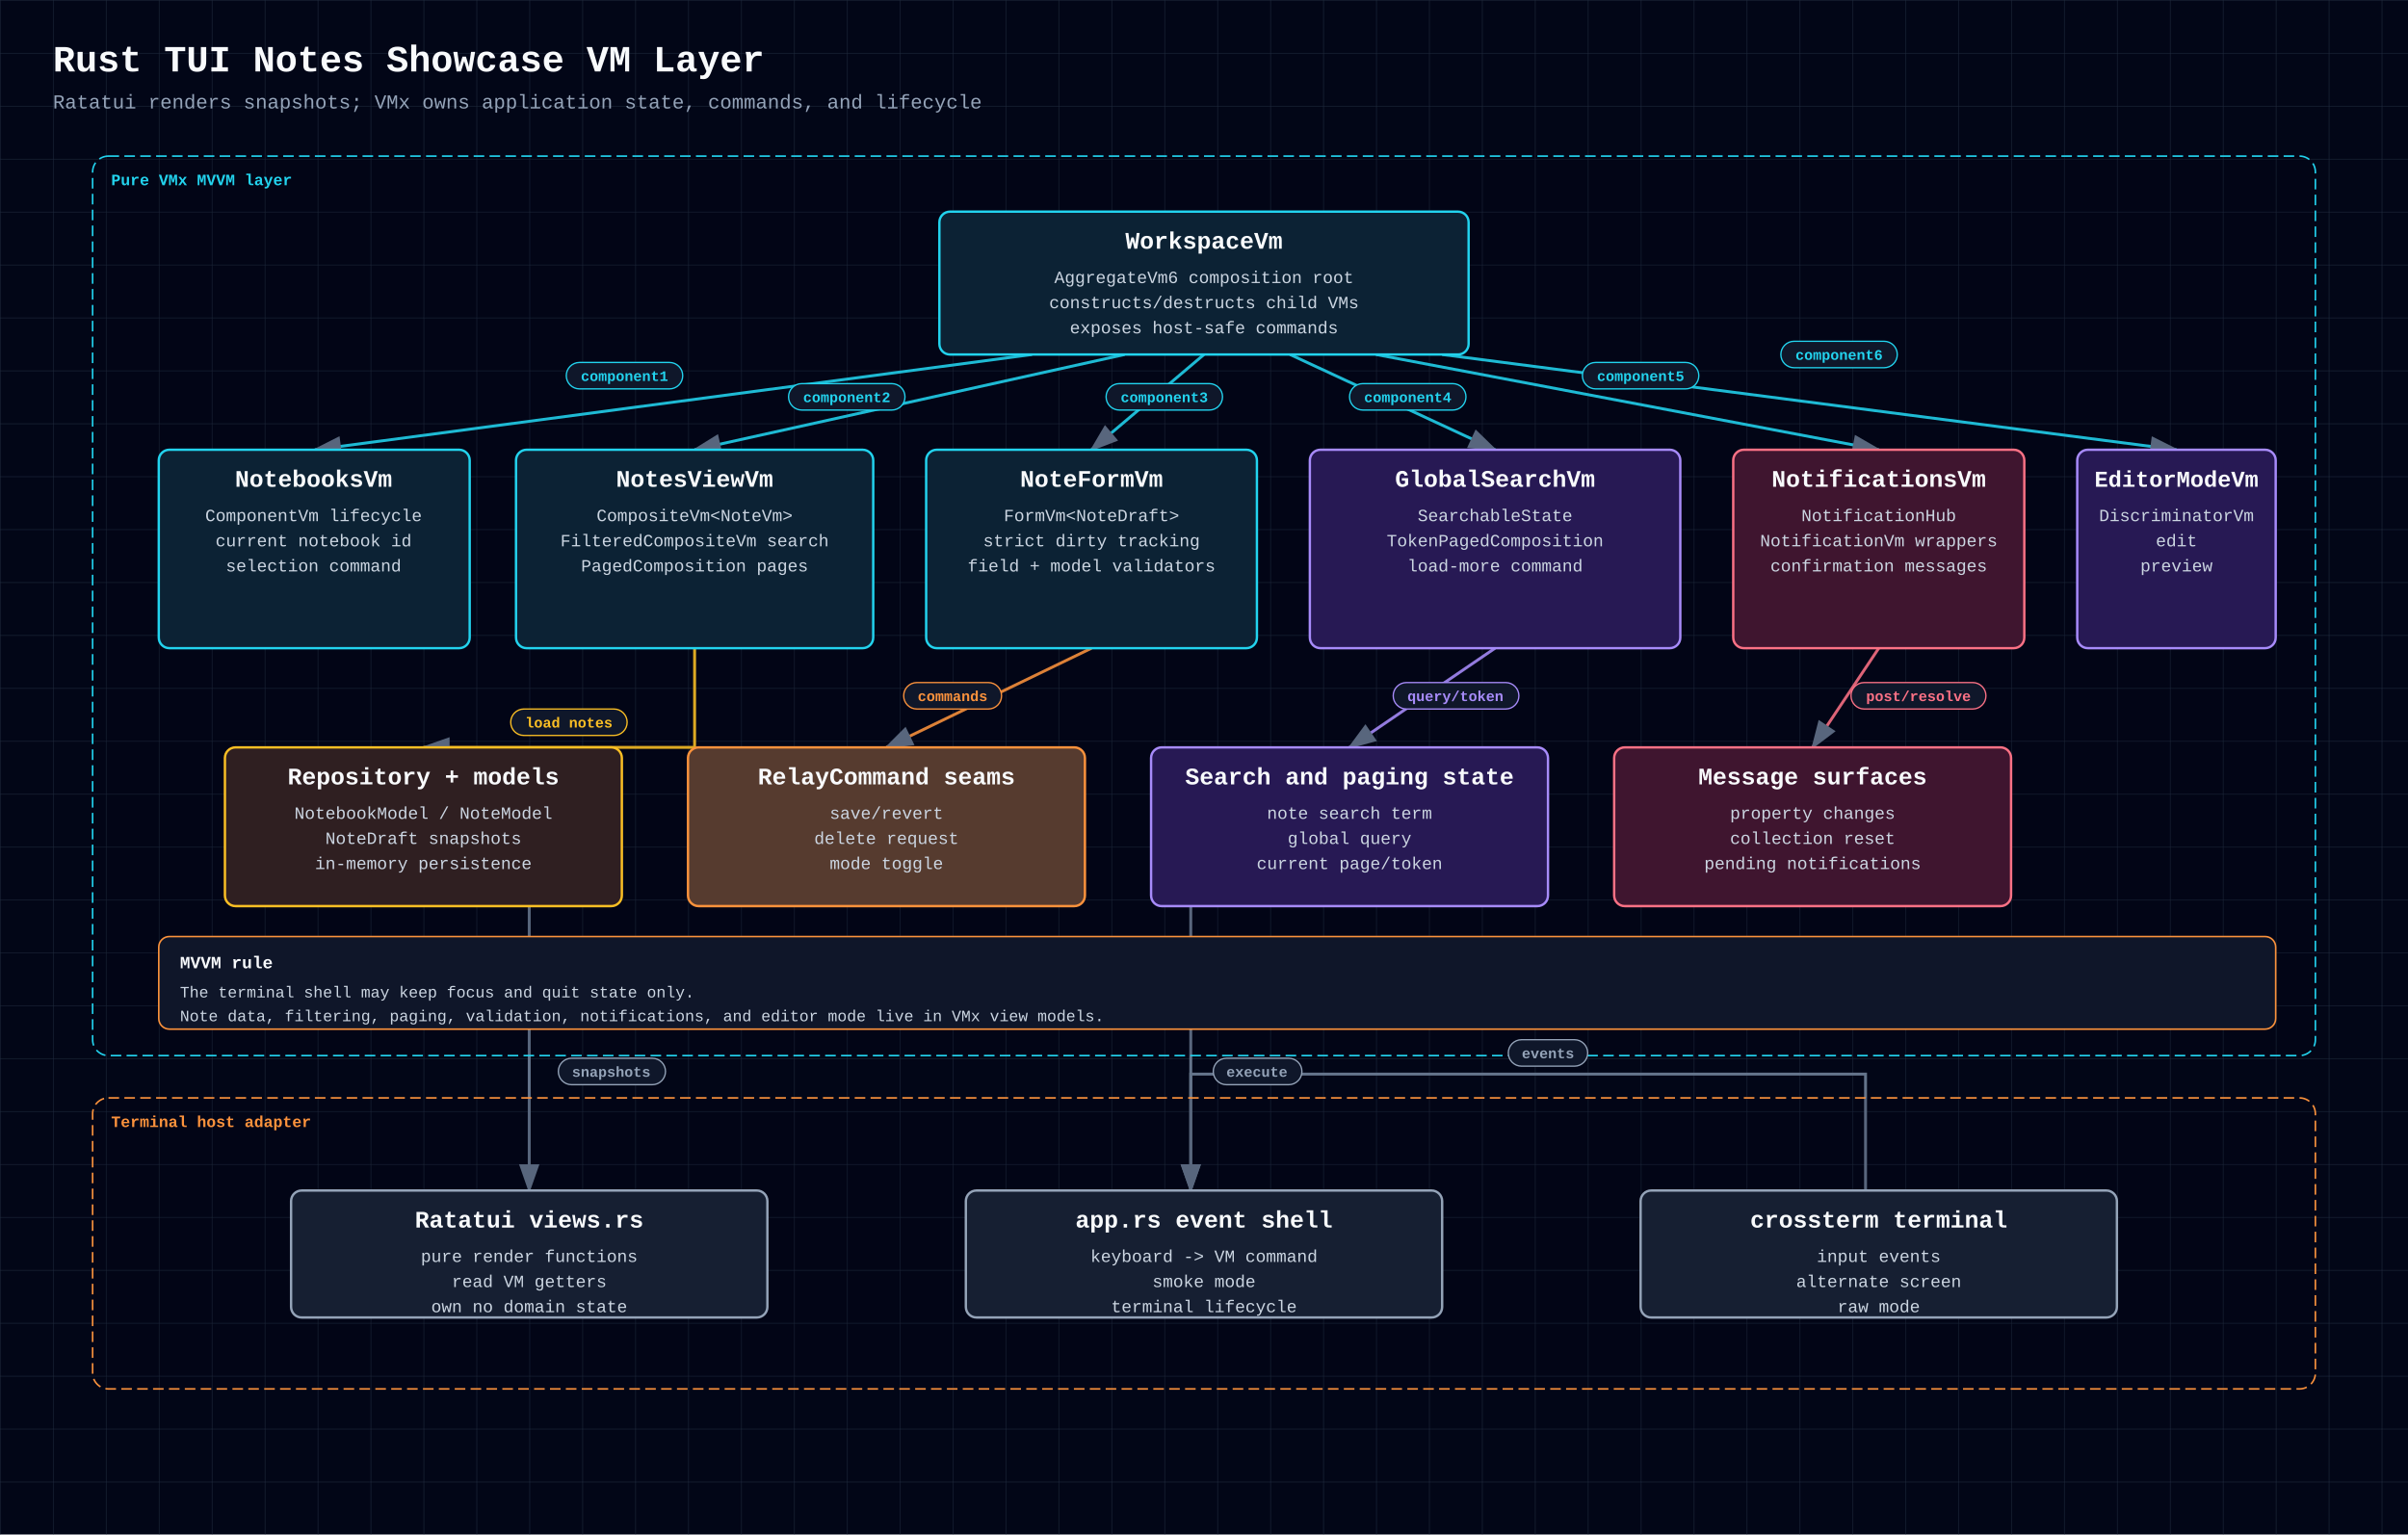
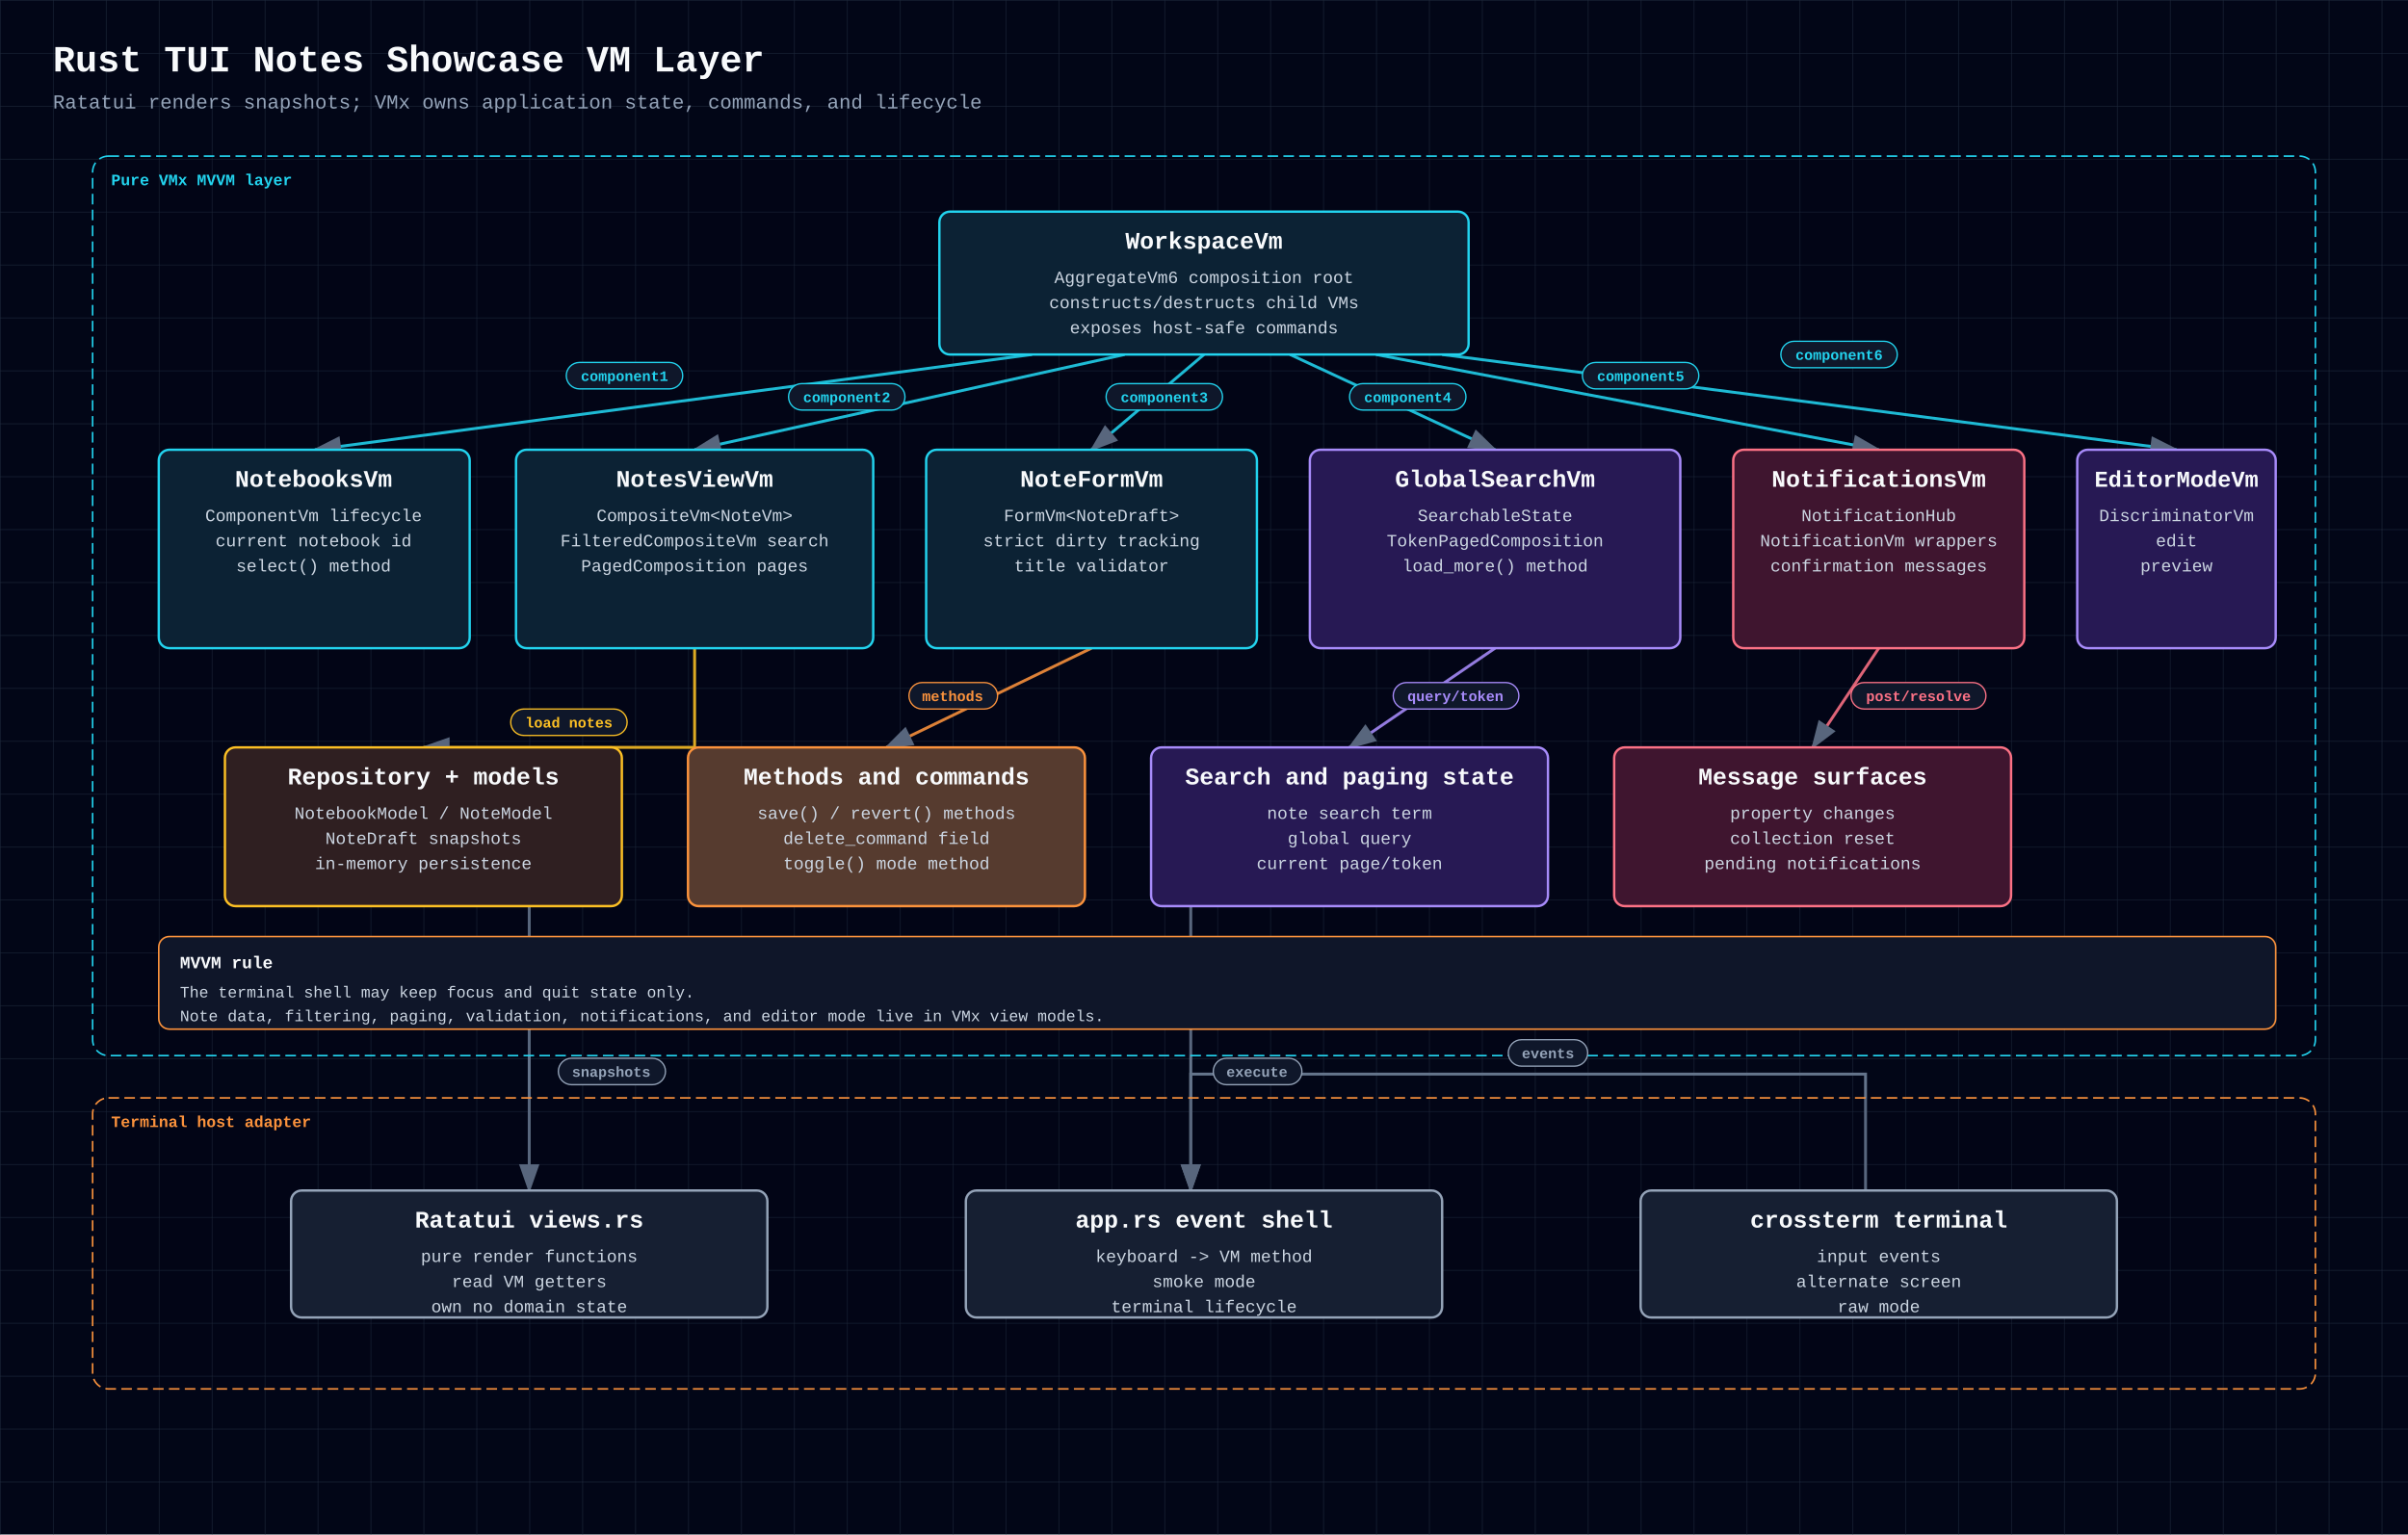
<svg xmlns="http://www.w3.org/2000/svg" width="1820" height="1160" viewBox="0 0 1820 1160" role="img" aria-labelledby="diagram-title diagram-description" style="font-family: 'JetBrains Mono', ui-monospace, SFMono-Regular, Menlo, Monaco, Consolas, 'Liberation Mono', 'Courier New', monospace;">
  <defs>
    <style>
      text { font-family: 'JetBrains Mono', ui-monospace, SFMono-Regular, Menlo, Monaco, Consolas, 'Liberation Mono', 'Courier New', monospace; }
    </style>
    <pattern id="grid" width="40" height="40" patternUnits="userSpaceOnUse">
      <path d="M 40 0 L 0 0 0 40" fill="none" stroke="#1e293b" stroke-width="0.8" />
    </pattern>
    <marker id="arrowhead" markerWidth="10" markerHeight="7" refX="9" refY="3.5" orient="auto">
      <polygon points="0 0, 10 3.5, 0 7" fill="#64748b" />
    </marker>
  </defs>
  <rect width="100%" height="100%" fill="#020617" />
  <rect width="100%" height="100%" fill="url(#grid)" />
  <text x="40" y="54" fill="#f8fafc" font-size="28" font-weight="700" text-anchor="start">Rust TUI Notes Showcase VM Layer</text>
  <text x="40" y="82" fill="#94a3b8" font-size="15" font-weight="400" text-anchor="start">Ratatui renders snapshots; VMx owns application state, commands, and lifecycle</text>
  <polyline points="780,268 238,340" fill="none" stroke="#22d3ee" stroke-width="2.2" marker-end="url(#arrowhead)" />
  <polyline points="850,268 525,340" fill="none" stroke="#22d3ee" stroke-width="2.2" marker-end="url(#arrowhead)" />
  <polyline points="910,268 825,340" fill="none" stroke="#22d3ee" stroke-width="2.2" marker-end="url(#arrowhead)" />
  <polyline points="975,268 1130,340" fill="none" stroke="#22d3ee" stroke-width="2.2" marker-end="url(#arrowhead)" />
  <polyline points="1040,268 1420,340" fill="none" stroke="#22d3ee" stroke-width="2.2" marker-end="url(#arrowhead)" />
  <polyline points="1090,268 1645,340" fill="none" stroke="#22d3ee" stroke-width="2.2" marker-end="url(#arrowhead)" />
  <polyline points="525,490 525,565 320,565" fill="none" stroke="#fbbf24" stroke-width="2.2" marker-end="url(#arrowhead)" />
  <polyline points="825,490 670,565" fill="none" stroke="#fb923c" stroke-width="2.2" marker-end="url(#arrowhead)" />
  <polyline points="1130,490 1020,565" fill="none" stroke="#a78bfa" stroke-width="2.2" marker-end="url(#arrowhead)" />
  <polyline points="1420,490 1370,565" fill="none" stroke="#fb7185" stroke-width="2.2" marker-end="url(#arrowhead)" />
  <polyline points="400,685 400,900" fill="none" stroke="#64748b" stroke-width="2.2" marker-end="url(#arrowhead)" />
  <polyline points="900,685 900,900" fill="none" stroke="#64748b" stroke-width="2.2" marker-end="url(#arrowhead)" />
  <polyline points="1410,900 1410,812 900,812 900,900" fill="none" stroke="#64748b" stroke-width="2.2" marker-end="url(#arrowhead)" />
  <rect x="70" y="118" width="1680" height="680" rx="12" fill="rgba(2, 6, 23, 0.12)" stroke="#22d3ee" stroke-width="1.2" stroke-dasharray="8 4" />
  <text x="84" y="140" fill="#22d3ee" font-size="12" font-weight="700" text-anchor="start">Pure VMx MVVM layer</text>
  <rect x="70" y="830" width="1680" height="220" rx="12" fill="rgba(2, 6, 23, 0.12)" stroke="#fb923c" stroke-width="1.2" stroke-dasharray="8 4" />
  <text x="84" y="852" fill="#fb923c" font-size="12" font-weight="700" text-anchor="start">Terminal host adapter</text>
  <rect x="710" y="160" width="400" height="108" rx="8" fill="#0f172a" />
  <rect x="710" y="160" width="400" height="108" rx="8" fill="rgba(8, 51, 68, 0.4)" stroke="#22d3ee" stroke-width="1.8" />
  <text x="910" y="188" fill="#f8fafc" font-size="18" font-weight="700" text-anchor="middle">WorkspaceVm</text>
  <text x="910" y="214" fill="#cbd5e1" font-size="13" font-weight="400" text-anchor="middle">AggregateVm6 composition root</text>
  <text x="910" y="233" fill="#cbd5e1" font-size="13" font-weight="400" text-anchor="middle">constructs/destructs child VMs</text>
  <text x="910" y="252" fill="#cbd5e1" font-size="13" font-weight="400" text-anchor="middle">exposes host-safe commands</text>
  <rect x="120" y="340" width="235" height="150" rx="8" fill="#0f172a" />
  <rect x="120" y="340" width="235" height="150" rx="8" fill="rgba(8, 51, 68, 0.4)" stroke="#22d3ee" stroke-width="1.8" />
  <text x="237" y="368" fill="#f8fafc" font-size="18" font-weight="700" text-anchor="middle">NotebooksVm</text>
  <text x="237" y="394" fill="#cbd5e1" font-size="13" font-weight="400" text-anchor="middle">ComponentVm lifecycle</text>
  <text x="237" y="413" fill="#cbd5e1" font-size="13" font-weight="400" text-anchor="middle">current notebook id</text>
-   <text x="237" y="432" fill="#cbd5e1" font-size="13" font-weight="400" text-anchor="middle">selection command</text>
+   <text x="237" y="432" fill="#cbd5e1" font-size="13" font-weight="400" text-anchor="middle">select() method</text>
  <rect x="390" y="340" width="270" height="150" rx="8" fill="#0f172a" />
  <rect x="390" y="340" width="270" height="150" rx="8" fill="rgba(8, 51, 68, 0.4)" stroke="#22d3ee" stroke-width="1.8" />
  <text x="525" y="368" fill="#f8fafc" font-size="18" font-weight="700" text-anchor="middle">NotesViewVm</text>
  <text x="525" y="394" fill="#cbd5e1" font-size="13" font-weight="400" text-anchor="middle">CompositeVm&lt;NoteVm&gt;</text>
  <text x="525" y="413" fill="#cbd5e1" font-size="13" font-weight="400" text-anchor="middle">FilteredCompositeVm search</text>
  <text x="525" y="432" fill="#cbd5e1" font-size="13" font-weight="400" text-anchor="middle">PagedComposition pages</text>
  <rect x="700" y="340" width="250" height="150" rx="8" fill="#0f172a" />
  <rect x="700" y="340" width="250" height="150" rx="8" fill="rgba(8, 51, 68, 0.4)" stroke="#22d3ee" stroke-width="1.8" />
  <text x="825" y="368" fill="#f8fafc" font-size="18" font-weight="700" text-anchor="middle">NoteFormVm</text>
  <text x="825" y="394" fill="#cbd5e1" font-size="13" font-weight="400" text-anchor="middle">FormVm&lt;NoteDraft&gt;</text>
  <text x="825" y="413" fill="#cbd5e1" font-size="13" font-weight="400" text-anchor="middle">strict dirty tracking</text>
-   <text x="825" y="432" fill="#cbd5e1" font-size="13" font-weight="400" text-anchor="middle">field + model validators</text>
+   <text x="825" y="432" fill="#cbd5e1" font-size="13" font-weight="400" text-anchor="middle">title validator</text>
  <rect x="990" y="340" width="280" height="150" rx="8" fill="#0f172a" />
  <rect x="990" y="340" width="280" height="150" rx="8" fill="rgba(76, 29, 149, 0.4)" stroke="#a78bfa" stroke-width="1.8" />
  <text x="1130" y="368" fill="#f8fafc" font-size="18" font-weight="700" text-anchor="middle">GlobalSearchVm</text>
  <text x="1130" y="394" fill="#cbd5e1" font-size="13" font-weight="400" text-anchor="middle">SearchableState</text>
  <text x="1130" y="413" fill="#cbd5e1" font-size="13" font-weight="400" text-anchor="middle">TokenPagedComposition</text>
-   <text x="1130" y="432" fill="#cbd5e1" font-size="13" font-weight="400" text-anchor="middle">load-more command</text>
+   <text x="1130" y="432" fill="#cbd5e1" font-size="13" font-weight="400" text-anchor="middle">load_more() method</text>
  <rect x="1310" y="340" width="220" height="150" rx="8" fill="#0f172a" />
  <rect x="1310" y="340" width="220" height="150" rx="8" fill="rgba(136, 19, 55, 0.4)" stroke="#fb7185" stroke-width="1.8" />
  <text x="1420" y="368" fill="#f8fafc" font-size="18" font-weight="700" text-anchor="middle">NotificationsVm</text>
  <text x="1420" y="394" fill="#cbd5e1" font-size="13" font-weight="400" text-anchor="middle">NotificationHub</text>
  <text x="1420" y="413" fill="#cbd5e1" font-size="13" font-weight="400" text-anchor="middle">NotificationVm wrappers</text>
  <text x="1420" y="432" fill="#cbd5e1" font-size="13" font-weight="400" text-anchor="middle">confirmation messages</text>
  <rect x="1570" y="340" width="150" height="150" rx="8" fill="#0f172a" />
  <rect x="1570" y="340" width="150" height="150" rx="8" fill="rgba(76, 29, 149, 0.4)" stroke="#a78bfa" stroke-width="1.8" />
  <text x="1645" y="368" fill="#f8fafc" font-size="17.21" font-weight="700" text-anchor="middle">EditorModeVm</text>
  <text x="1645" y="394" fill="#cbd5e1" font-size="13" font-weight="400" text-anchor="middle">DiscriminatorVm</text>
  <text x="1645" y="413" fill="#cbd5e1" font-size="13" font-weight="400" text-anchor="middle">edit</text>
  <text x="1645" y="432" fill="#cbd5e1" font-size="13" font-weight="400" text-anchor="middle">preview</text>
  <rect x="170" y="565" width="300" height="120" rx="8" fill="#0f172a" />
  <rect x="170" y="565" width="300" height="120" rx="8" fill="rgba(120, 53, 15, 0.3)" stroke="#fbbf24" stroke-width="1.8" />
  <text x="320" y="593" fill="#f8fafc" font-size="18" font-weight="700" text-anchor="middle">Repository + models</text>
  <text x="320" y="619" fill="#cbd5e1" font-size="13" font-weight="400" text-anchor="middle">NotebookModel / NoteModel</text>
  <text x="320" y="638" fill="#cbd5e1" font-size="13" font-weight="400" text-anchor="middle">NoteDraft snapshots</text>
  <text x="320" y="657" fill="#cbd5e1" font-size="13" font-weight="400" text-anchor="middle">in-memory persistence</text>
  <rect x="520" y="565" width="300" height="120" rx="8" fill="#0f172a" />
  <rect x="520" y="565" width="300" height="120" rx="8" fill="rgba(251, 146, 60, 0.3)" stroke="#fb923c" stroke-width="1.8" />
-   <text x="670" y="593" fill="#f8fafc" font-size="18" font-weight="700" text-anchor="middle">RelayCommand seams</text>
-   <text x="670" y="619" fill="#cbd5e1" font-size="13" font-weight="400" text-anchor="middle">save/revert</text>
-   <text x="670" y="638" fill="#cbd5e1" font-size="13" font-weight="400" text-anchor="middle">delete request</text>
-   <text x="670" y="657" fill="#cbd5e1" font-size="13" font-weight="400" text-anchor="middle">mode toggle</text>
+   <text x="670" y="593" fill="#f8fafc" font-size="18" font-weight="700" text-anchor="middle">Methods and commands</text>
+   <text x="670" y="619" fill="#cbd5e1" font-size="13" font-weight="400" text-anchor="middle">save() / revert() methods</text>
+   <text x="670" y="638" fill="#cbd5e1" font-size="13" font-weight="400" text-anchor="middle">delete_command field</text>
+   <text x="670" y="657" fill="#cbd5e1" font-size="13" font-weight="400" text-anchor="middle">toggle() mode method</text>
  <rect x="870" y="565" width="300" height="120" rx="8" fill="#0f172a" />
  <rect x="870" y="565" width="300" height="120" rx="8" fill="rgba(76, 29, 149, 0.4)" stroke="#a78bfa" stroke-width="1.8" />
  <text x="1020" y="593" fill="#f8fafc" font-size="18" font-weight="700" text-anchor="middle">Search and paging state</text>
  <text x="1020" y="619" fill="#cbd5e1" font-size="13" font-weight="400" text-anchor="middle">note search term</text>
  <text x="1020" y="638" fill="#cbd5e1" font-size="13" font-weight="400" text-anchor="middle">global query</text>
  <text x="1020" y="657" fill="#cbd5e1" font-size="13" font-weight="400" text-anchor="middle">current page/token</text>
  <rect x="1220" y="565" width="300" height="120" rx="8" fill="#0f172a" />
  <rect x="1220" y="565" width="300" height="120" rx="8" fill="rgba(136, 19, 55, 0.4)" stroke="#fb7185" stroke-width="1.8" />
  <text x="1370" y="593" fill="#f8fafc" font-size="18" font-weight="700" text-anchor="middle">Message surfaces</text>
  <text x="1370" y="619" fill="#cbd5e1" font-size="13" font-weight="400" text-anchor="middle">property changes</text>
  <text x="1370" y="638" fill="#cbd5e1" font-size="13" font-weight="400" text-anchor="middle">collection reset</text>
  <text x="1370" y="657" fill="#cbd5e1" font-size="13" font-weight="400" text-anchor="middle">pending notifications</text>
  <rect x="220" y="900" width="360" height="96" rx="8" fill="#0f172a" />
  <rect x="220" y="900" width="360" height="96" rx="8" fill="rgba(30, 41, 59, 0.5)" stroke="#94a3b8" stroke-width="1.8" />
  <text x="400" y="928" fill="#f8fafc" font-size="18" font-weight="700" text-anchor="middle">Ratatui views.rs</text>
  <text x="400" y="954" fill="#cbd5e1" font-size="13" font-weight="400" text-anchor="middle">pure render functions</text>
  <text x="400" y="973" fill="#cbd5e1" font-size="13" font-weight="400" text-anchor="middle">read VM getters</text>
  <text x="400" y="992" fill="#cbd5e1" font-size="13" font-weight="400" text-anchor="middle">own no domain state</text>
  <rect x="730" y="900" width="360" height="96" rx="8" fill="#0f172a" />
  <rect x="730" y="900" width="360" height="96" rx="8" fill="rgba(30, 41, 59, 0.5)" stroke="#94a3b8" stroke-width="1.8" />
  <text x="910" y="928" fill="#f8fafc" font-size="18" font-weight="700" text-anchor="middle">app.rs event shell</text>
-   <text x="910" y="954" fill="#cbd5e1" font-size="13" font-weight="400" text-anchor="middle">keyboard -&gt; VM command</text>
+   <text x="910" y="954" fill="#cbd5e1" font-size="13" font-weight="400" text-anchor="middle">keyboard -&gt; VM method</text>
  <text x="910" y="973" fill="#cbd5e1" font-size="13" font-weight="400" text-anchor="middle">smoke mode</text>
  <text x="910" y="992" fill="#cbd5e1" font-size="13" font-weight="400" text-anchor="middle">terminal lifecycle</text>
  <rect x="1240" y="900" width="360" height="96" rx="8" fill="#0f172a" />
  <rect x="1240" y="900" width="360" height="96" rx="8" fill="rgba(30, 41, 59, 0.5)" stroke="#94a3b8" stroke-width="1.8" />
  <text x="1420" y="928" fill="#f8fafc" font-size="18" font-weight="700" text-anchor="middle">crossterm terminal</text>
  <text x="1420" y="954" fill="#cbd5e1" font-size="13" font-weight="400" text-anchor="middle">input events</text>
  <text x="1420" y="973" fill="#cbd5e1" font-size="13" font-weight="400" text-anchor="middle">alternate screen</text>
  <text x="1420" y="992" fill="#cbd5e1" font-size="13" font-weight="400" text-anchor="middle">raw mode</text>
  <rect x="120" y="708" width="1600" height="70" rx="8" fill="#0f172a" />
  <rect x="120" y="708" width="1600" height="70" rx="8" fill="rgba(15, 23, 42, 0.94)" stroke="#fb923c" stroke-width="1.2" />
  <text x="136" y="732" fill="#f8fafc" font-size="13" font-weight="700" text-anchor="start">MVVM rule</text>
  <text x="136" y="754" fill="#cbd5e1" font-size="12" font-weight="400" text-anchor="start">The terminal shell may keep focus and quit state only.</text>
  <text x="136" y="772" fill="#cbd5e1" font-size="12" font-weight="400" text-anchor="start">Note data, filtering, paging, validation, notifications, and editor mode live in VMx view models.</text>
  <rect x="428" y="274" width="88" height="20" rx="10" fill="#0f172a" stroke="#22d3ee" stroke-width="1" />
  <text x="472" y="288" fill="#22d3ee" font-size="11" font-weight="700" text-anchor="middle">component1</text>
  <rect x="596" y="290" width="88" height="20" rx="10" fill="#0f172a" stroke="#22d3ee" stroke-width="1" />
  <text x="640" y="304" fill="#22d3ee" font-size="11" font-weight="700" text-anchor="middle">component2</text>
  <rect x="836" y="290" width="88" height="20" rx="10" fill="#0f172a" stroke="#22d3ee" stroke-width="1" />
  <text x="880" y="304" fill="#22d3ee" font-size="11" font-weight="700" text-anchor="middle">component3</text>
  <rect x="1020" y="290" width="88" height="20" rx="10" fill="#0f172a" stroke="#22d3ee" stroke-width="1" />
  <text x="1064" y="304" fill="#22d3ee" font-size="11" font-weight="700" text-anchor="middle">component4</text>
  <rect x="1196" y="274" width="88" height="20" rx="10" fill="#0f172a" stroke="#22d3ee" stroke-width="1" />
  <text x="1240" y="288" fill="#22d3ee" font-size="11" font-weight="700" text-anchor="middle">component5</text>
  <rect x="1346" y="258" width="88" height="20" rx="10" fill="#0f172a" stroke="#22d3ee" stroke-width="1" />
  <text x="1390" y="272" fill="#22d3ee" font-size="11" font-weight="700" text-anchor="middle">component6</text>
  <rect x="386" y="536" width="88" height="20" rx="10" fill="#0f172a" stroke="#fbbf24" stroke-width="1" />
  <text x="430" y="550" fill="#fbbf24" font-size="11" font-weight="700" text-anchor="middle">load notes</text>
-   <rect x="683" y="516" width="74" height="20" rx="10" fill="#0f172a" stroke="#fb923c" stroke-width="1" />
-   <text x="720" y="530" fill="#fb923c" font-size="11" font-weight="700" text-anchor="middle">commands</text>
+   <rect x="687" y="516" width="67" height="20" rx="10" fill="#0f172a" stroke="#fb923c" stroke-width="1" />
+   <text x="720" y="530" fill="#fb923c" font-size="11" font-weight="700" text-anchor="middle">methods</text>
  <rect x="1053" y="516" width="95" height="20" rx="10" fill="#0f172a" stroke="#a78bfa" stroke-width="1" />
  <text x="1100" y="530" fill="#a78bfa" font-size="11" font-weight="700" text-anchor="middle">query/token</text>
  <rect x="1399" y="516" width="102" height="20" rx="10" fill="#0f172a" stroke="#fb7185" stroke-width="1" />
  <text x="1450" y="530" fill="#fb7185" font-size="11" font-weight="700" text-anchor="middle">post/resolve</text>
  <rect x="422" y="800" width="81" height="20" rx="10" fill="#0f172a" stroke="#94a3b8" stroke-width="1" />
  <text x="462" y="814" fill="#94a3b8" font-size="11" font-weight="700" text-anchor="middle">snapshots</text>
  <rect x="917" y="800" width="67" height="20" rx="10" fill="#0f172a" stroke="#94a3b8" stroke-width="1" />
  <text x="950" y="814" fill="#94a3b8" font-size="11" font-weight="700" text-anchor="middle">execute</text>
  <rect x="1140" y="786" width="60" height="20" rx="10" fill="#0f172a" stroke="#94a3b8" stroke-width="1" />
  <text x="1170" y="800" fill="#94a3b8" font-size="11" font-weight="700" text-anchor="middle">events</text>
</svg>
